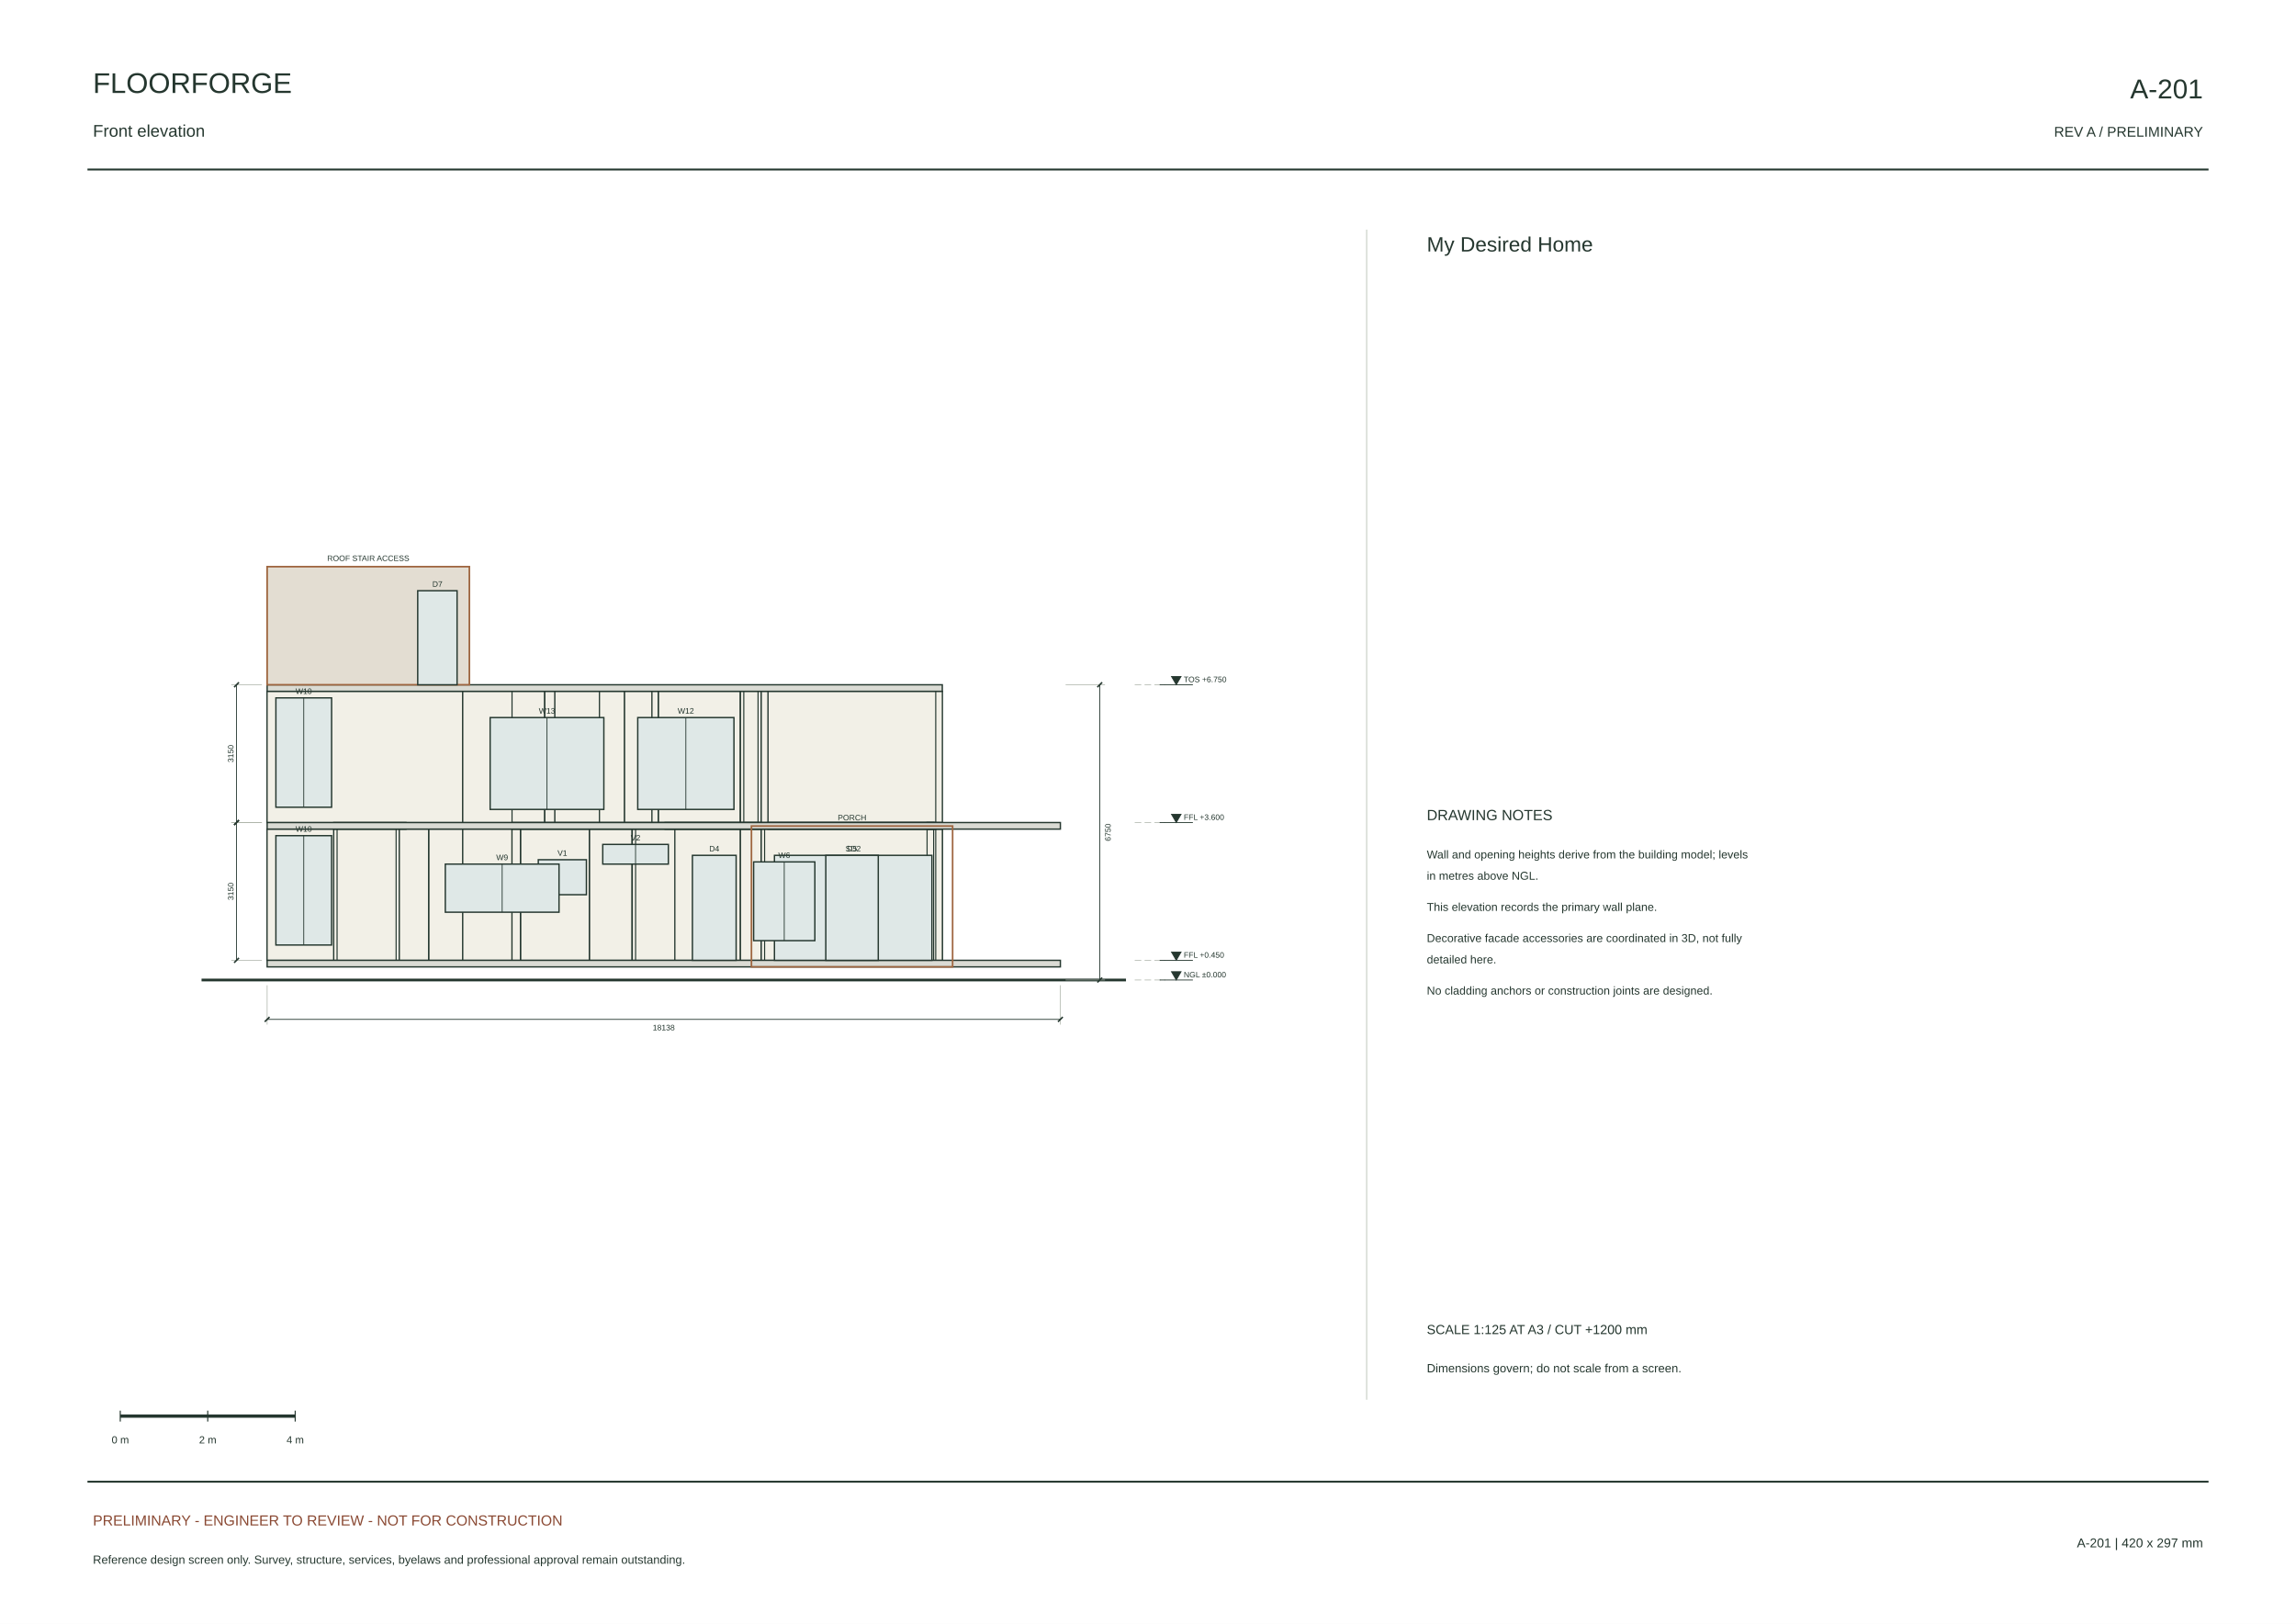
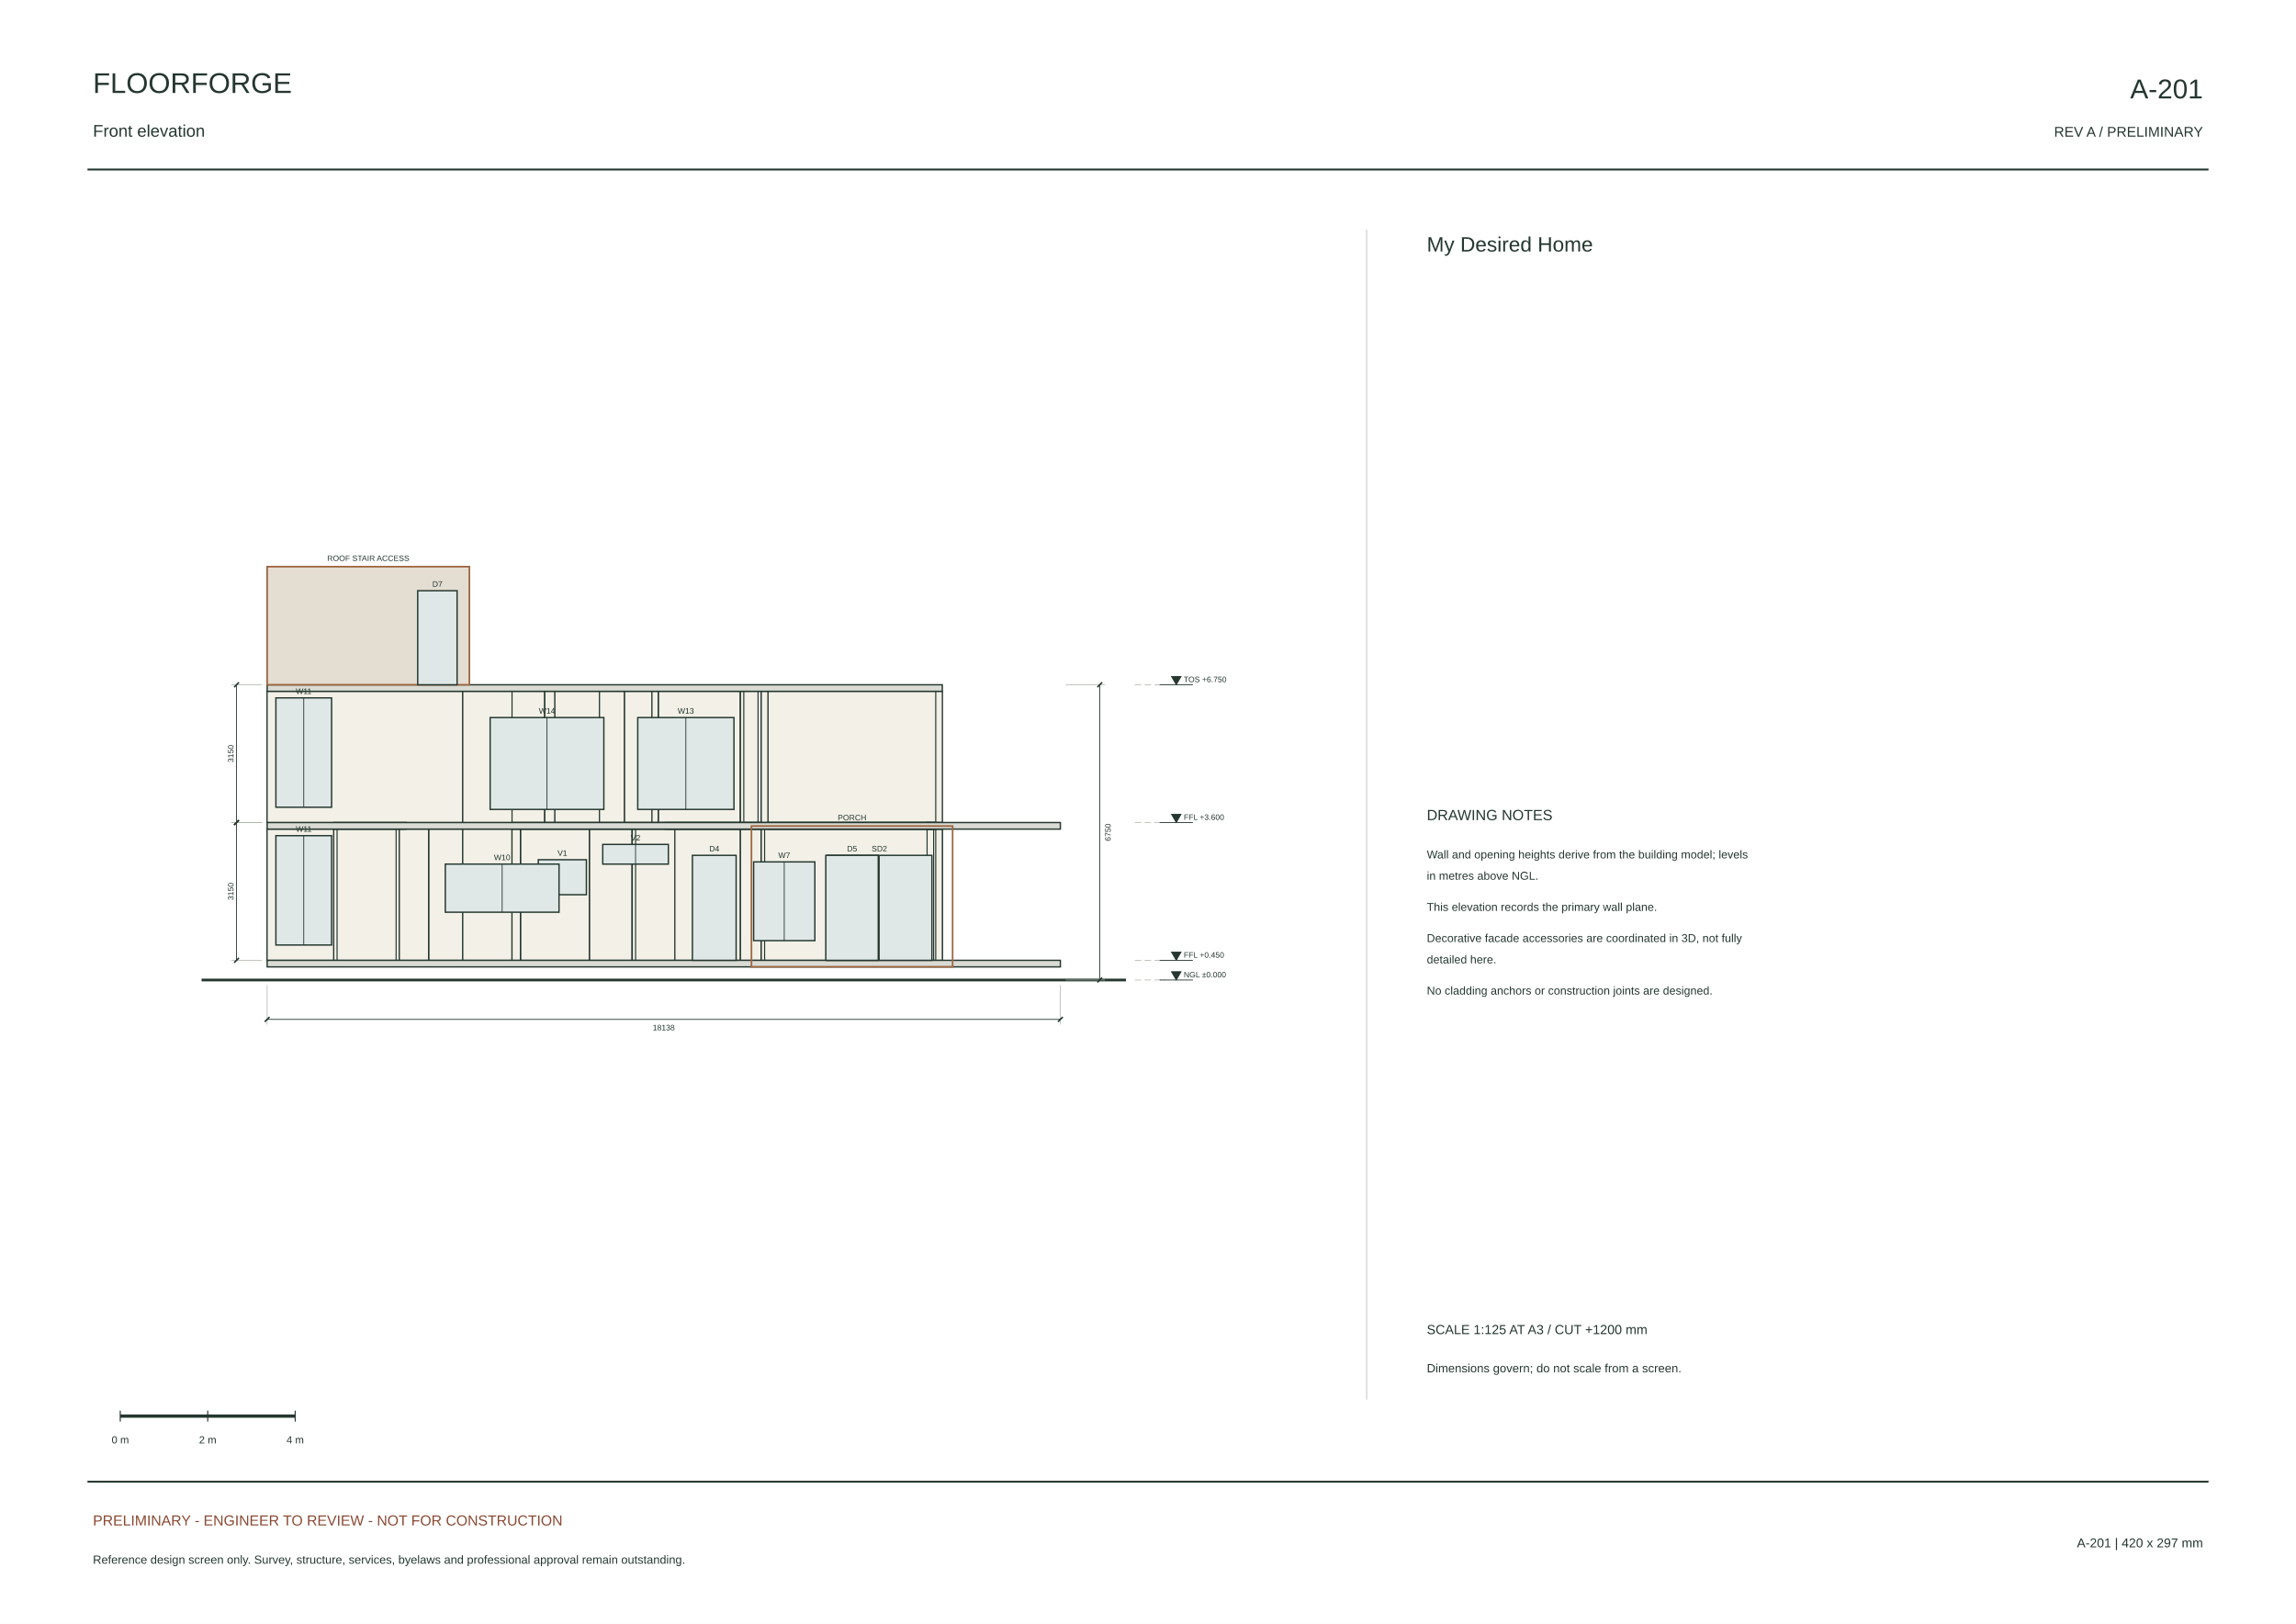
<svg xmlns="http://www.w3.org/2000/svg" width="420mm" height="297mm" viewBox="0 0 420 297">
  <rect width="420" height="297" fill="white" />
  <g font-family="Arial,Helvetica,sans-serif">
    <path d="M 16 31 H 404 M 16 271 H 404" stroke="#25372f" stroke-width=".35" />
    <text x="17" y="17" fill="#25372f" font-size="5.2" text-anchor="start">FLOORFORGE</text>
    <text x="17" y="25" fill="#25372f" font-size="3.1" text-anchor="start">Front elevation</text>
    <text x="403" y="18" fill="#25372f" font-size="5" text-anchor="end">A-201</text>
    <text x="403" y="25" fill="#25372f" font-size="2.6" text-anchor="end">REV A / PRELIMINARY</text>
    <polygon points="48.868,175.64 50.068,175.64 50.068,151.64 48.868,151.64" fill="#f2f0e7" stroke="#25372f" stroke-width="0.2" />
    <polygon points="48.868,175.64 62.86,175.64 62.86,151.64 48.868,151.64" fill="#f2f0e7" stroke="#25372f" stroke-width="0.2" />
    <polygon points="61.66,175.64 73.66,175.64 73.66,151.64 61.66,151.64" fill="#f2f0e7" stroke="#25372f" stroke-width="0.2" />
    <polygon points="72.46,175.64 74.26,175.64 74.26,151.64 72.46,151.64" fill="#f2f0e7" stroke="#25372f" stroke-width="0.2" />
    <polygon points="48.868,175.64 50.068,175.64 50.068,151.64 48.868,151.64" fill="#f2f0e7" stroke="#25372f" stroke-width="0.2" />
    <polygon points="48.868,175.64 85.86,175.64 85.86,151.64 48.868,151.64" fill="#f2f0e7" stroke="#25372f" stroke-width="0.2" />
    <polygon points="48.868,175.64 79.068,175.64 79.068,151.64 48.868,151.64" fill="#f2f0e7" stroke="#25372f" stroke-width="0.2" />
    <polygon points="77.868,175.64 79.668,175.64 79.668,151.64 77.868,151.64" fill="#f2f0e7" stroke="#25372f" stroke-width="0.2" />
    <polygon points="61.06,175.64 62.26,175.64 62.26,151.64 61.06,151.64" fill="#f2f0e7" stroke="#25372f" stroke-width="0.2" />
    <polygon points="61.06,175.64 74.26,175.64 74.26,151.64 61.06,151.64" fill="#f2f0e7" stroke="#25372f" stroke-width="0.2" />
    <polygon points="61.06,175.64 62.86,175.64 62.86,151.64 61.06,151.64" fill="#f2f0e7" stroke="#25372f" stroke-width="0.2" />
    <polygon points="61.66,175.64 73.66,175.64 73.66,151.64 61.66,151.64" fill="#f2f0e7" stroke="#25372f" stroke-width="0.2" />
    <polygon points="72.46,175.64 74.26,175.64 74.26,151.64 72.46,151.64" fill="#f2f0e7" stroke="#25372f" stroke-width="0.2" />
    <polygon points="73.06,175.64 74.26,175.64 74.26,151.64 73.06,151.64" fill="#f2f0e7" stroke="#25372f" stroke-width="0.2" />
    <polygon points="73.06,175.64 109.06,175.64 109.06,151.64 73.06,151.64" fill="#f2f0e7" stroke="#25372f" stroke-width="0.2" />
    <polygon points="73.06,175.64 74.26,175.64 74.26,151.64 73.06,151.64" fill="#f2f0e7" stroke="#25372f" stroke-width="0.2" />
    <polygon points="73.06,175.64 74.26,175.64 74.26,151.64 73.06,151.64" fill="#f2f0e7" stroke="#25372f" stroke-width="0.2" />
    <polygon points="73.06,175.64 74.26,175.64 74.26,151.64 73.06,151.64" fill="#f2f0e7" stroke="#25372f" stroke-width="0.2" />
    <polygon points="73.06,175.64 85.86,175.64 85.86,151.64 73.06,151.64" fill="#f2f0e7" stroke="#25372f" stroke-width="0.2" />
    <polygon points="78.468,175.64 79.668,175.64 79.668,151.64 78.468,151.64" fill="#f2f0e7" stroke="#25372f" stroke-width="0.2" />
    <polygon points="78.468,175.64 94.868,175.64 94.868,151.64 78.468,151.64" fill="#f2f0e7" stroke="#25372f" stroke-width="0.2" />
    <polygon points="78.468,175.64 79.668,175.64 79.668,151.64 78.468,151.64" fill="#f2f0e7" stroke="#25372f" stroke-width="0.2" />
    <polygon points="78.468,175.64 79.668,175.64 79.668,151.64 78.468,151.64" fill="#f2f0e7" stroke="#25372f" stroke-width="0.2" />
    <polygon points="78.468,175.64 96.468,175.64 96.468,151.64 78.468,151.64" fill="#f2f0e7" stroke="#25372f" stroke-width="0.2" />
    <polygon points="84.66,175.64 85.86,175.64 85.86,151.64 84.66,151.64" fill="#f2f0e7" stroke="#25372f" stroke-width="0.2" />
    <polygon points="84.66,175.64 109.06,175.64 109.06,151.64 84.66,151.64" fill="#f2f0e7" stroke="#25372f" stroke-width="0.2" />
    <polygon points="84.66,175.64 94.868,175.64 94.868,151.64 84.66,151.64" fill="#f2f0e7" stroke="#25372f" stroke-width="0.2" />
    <polygon points="93.668,175.64 94.868,175.64 94.868,151.64 93.668,151.64" fill="#f2f0e7" stroke="#25372f" stroke-width="0.2" />
    <polygon points="93.668,175.64 94.868,175.64 94.868,151.64 93.668,151.64" fill="#f2f0e7" stroke="#25372f" stroke-width="0.2" />
    <polygon points="93.668,175.64 94.868,175.64 94.868,151.64 93.668,151.64" fill="#f2f0e7" stroke="#25372f" stroke-width="0.2" />
    <polygon points="93.668,175.64 94.868,175.64 94.868,151.64 93.668,151.64" fill="#f2f0e7" stroke="#25372f" stroke-width="0.2" />
    <polygon points="93.668,175.64 95.468,175.64 95.468,151.64 93.668,151.64" fill="#f2f0e7" stroke="#25372f" stroke-width="0.2" />
    <polygon points="94.268,175.64 110.268,175.64 110.268,151.64 94.268,151.64" fill="#f2f0e7" stroke="#25372f" stroke-width="0.2" />
    <polygon points="109.068,175.64 116.268,175.64 116.268,151.64 109.068,151.64" fill="#f2f0e7" stroke="#25372f" stroke-width="0.2" />
    <polygon points="115.068,175.64 116.868,175.64 116.868,151.64 115.068,151.64" fill="#f2f0e7" stroke="#25372f" stroke-width="0.2" />
    <polygon points="93.668,175.64 96.468,175.64 96.468,151.64 93.668,151.64" fill="#f2f0e7" stroke="#25372f" stroke-width="0.2" />
    <polygon points="95.268,175.64 96.468,175.64 96.468,151.64 95.268,151.64" fill="#f2f0e7" stroke="#25372f" stroke-width="0.2" />
    <polygon points="95.268,175.64 110.268,175.64 110.268,151.64 95.268,151.64" fill="#f2f0e7" stroke="#25372f" stroke-width="0.2" />
    <polygon points="109.068,175.64 116.268,175.64 116.268,151.64 109.068,151.64" fill="#f2f0e7" stroke="#25372f" stroke-width="0.2" />
    <polygon points="115.068,175.64 116.868,175.64 116.868,151.64 115.068,151.64" fill="#f2f0e7" stroke="#25372f" stroke-width="0.2" />
    <polygon points="95.268,175.64 96.468,175.64 96.468,151.64 95.268,151.64" fill="#f2f0e7" stroke="#25372f" stroke-width="0.2" />
    <polygon points="95.268,175.64 116.868,175.64 116.868,151.64 95.268,151.64" fill="#f2f0e7" stroke="#25372f" stroke-width="0.2" />
    <polygon points="95.268,175.64 96.468,175.64 96.468,151.64 95.268,151.64" fill="#f2f0e7" stroke="#25372f" stroke-width="0.2" />
    <polygon points="95.268,175.64 116.868,175.64 116.868,151.64 95.268,151.64" fill="#f2f0e7" stroke="#25372f" stroke-width="0.2" />
    <polygon points="107.86,175.64 109.06,175.64 109.06,151.64 107.86,151.64" fill="#f2f0e7" stroke="#25372f" stroke-width="0.2" />
    <polygon points="107.86,175.64 124.66,175.64 124.66,151.64 107.86,151.64" fill="#f2f0e7" stroke="#25372f" stroke-width="0.2" />
    <polygon points="107.86,175.64 109.06,175.64 109.06,151.64 107.86,151.64" fill="#f2f0e7" stroke="#25372f" stroke-width="0.2" />
    <polygon points="107.86,175.64 124.66,175.64 124.66,151.64 107.86,151.64" fill="#f2f0e7" stroke="#25372f" stroke-width="0.2" />
    <polygon points="107.86,175.64 109.06,175.64 109.06,151.64 107.86,151.64" fill="#f2f0e7" stroke="#25372f" stroke-width="0.2" />
    <polygon points="107.86,175.64 136.66,175.64 136.66,151.64 107.86,151.64" fill="#f2f0e7" stroke="#25372f" stroke-width="0.2" />
    <polygon points="115.668,175.64 116.868,175.64 116.868,151.64 115.668,151.64" fill="#f2f0e7" stroke="#25372f" stroke-width="0.2" />
    <polygon points="115.668,175.64 116.868,175.64 116.868,151.64 115.668,151.64" fill="#f2f0e7" stroke="#25372f" stroke-width="0.2" />
    <polygon points="115.668,175.64 116.868,175.64 116.868,151.64 115.668,151.64" fill="#f2f0e7" stroke="#25372f" stroke-width="0.2" />
    <polygon points="115.668,175.64 140.468,175.64 140.468,151.64 115.668,151.64" fill="#f2f0e7" stroke="#25372f" stroke-width="0.2" />
    <polygon points="115.668,175.64 116.868,175.64 116.868,151.64 115.668,151.64" fill="#f2f0e7" stroke="#25372f" stroke-width="0.2" />
    <polygon points="115.668,175.64 116.868,175.64 116.868,151.64 115.668,151.64" fill="#f2f0e7" stroke="#25372f" stroke-width="0.2" />
    <polygon points="115.668,175.64 116.868,175.64 116.868,151.64 115.668,151.64" fill="#f2f0e7" stroke="#25372f" stroke-width="0.2" />
    <polygon points="115.668,175.64 116.868,175.64 116.868,151.64 115.668,151.64" fill="#f2f0e7" stroke="#25372f" stroke-width="0.2" />
    <polygon points="115.668,175.64 116.868,175.64 116.868,151.64 115.668,151.64" fill="#f2f0e7" stroke="#25372f" stroke-width="0.2" />
    <polygon points="115.668,175.64 117.468,175.64 117.468,151.64 115.668,151.64" fill="#f2f0e7" stroke="#25372f" stroke-width="0.2" />
    <polygon points="116.268,175.64 172.372,175.64 172.372,151.64 116.268,151.64" fill="#f2f0e7" stroke="#25372f" stroke-width="0.2" />
    <polygon points="123.46,175.64 124.66,175.64 124.66,151.64 123.46,151.64" fill="#f2f0e7" stroke="#25372f" stroke-width="0.2" />
    <polygon points="123.46,175.64 136.66,175.64 136.66,151.64 123.46,151.64" fill="#f2f0e7" stroke="#25372f" stroke-width="0.2" />
    <polygon points="135.46,175.64 136.66,175.64 136.66,151.64 135.46,151.64" fill="#f2f0e7" stroke="#25372f" stroke-width="0.2" />
    <polygon points="135.46,175.64 170.788,175.64 170.788,151.64 135.46,151.64" fill="#f2f0e7" stroke="#25372f" stroke-width="0.2" />
    <polygon points="135.46,175.64 136.66,175.64 136.66,151.64 135.46,151.64" fill="#f2f0e7" stroke="#25372f" stroke-width="0.2" />
    <polygon points="135.46,175.64 140.468,175.64 140.468,151.64 135.46,151.64" fill="#f2f0e7" stroke="#25372f" stroke-width="0.2" />
    <polygon points="139.268,175.64 140.468,175.64 140.468,151.64 139.268,151.64" fill="#f2f0e7" stroke="#25372f" stroke-width="0.2" />
    <polygon points="139.268,175.64 140.468,175.64 140.468,151.64 139.268,151.64" fill="#f2f0e7" stroke="#25372f" stroke-width="0.2" />
    <polygon points="139.268,175.64 140.468,175.64 140.468,151.64 139.268,151.64" fill="#f2f0e7" stroke="#25372f" stroke-width="0.2" />
    <polygon points="139.268,175.64 141.068,175.64 141.068,151.64 139.268,151.64" fill="#f2f0e7" stroke="#25372f" stroke-width="0.2" />
    <polygon points="139.868,175.64 170.788,175.64 170.788,151.64 139.868,151.64" fill="#f2f0e7" stroke="#25372f" stroke-width="0.2" />
    <polygon points="139.268,175.64 141.068,175.64 141.068,151.64 139.268,151.64" fill="#f2f0e7" stroke="#25372f" stroke-width="0.2" />
    <polygon points="139.868,175.64 172.372,175.64 172.372,151.64 139.868,151.64" fill="#f2f0e7" stroke="#25372f" stroke-width="0.2" />
    <polygon points="169.588,175.64 170.788,175.64 170.788,151.64 169.588,151.64" fill="#f2f0e7" stroke="#25372f" stroke-width="0.2" />
    <polygon points="171.172,175.64 172.372,175.64 172.372,151.64 171.172,151.64" fill="#f2f0e7" stroke="#25372f" stroke-width="0.2" />
    <polygon points="48.868,150.44 50.068,150.44 50.068,126.44 48.868,126.44" fill="#f2f0e7" stroke="#25372f" stroke-width="0.2" />
    <polygon points="48.868,150.44 74.86,150.44 74.86,126.44 48.868,126.44" fill="#f2f0e7" stroke="#25372f" stroke-width="0.2" />
    <polygon points="73.66,150.44 85.26,150.44 85.26,126.44 73.66,126.44" fill="#f2f0e7" stroke="#25372f" stroke-width="0.2" />
    <polygon points="84.06,150.44 85.86,150.44 85.86,126.44 84.06,126.44" fill="#f2f0e7" stroke="#25372f" stroke-width="0.2" />
    <polygon points="48.868,150.44 50.068,150.44 50.068,126.44 48.868,126.44" fill="#f2f0e7" stroke="#25372f" stroke-width="0.2" />
    <polygon points="48.868,150.44 85.86,150.44 85.86,126.44 48.868,126.44" fill="#f2f0e7" stroke="#25372f" stroke-width="0.2" />
    <polygon points="48.868,150.44 94.268,150.44 94.268,126.44 48.868,126.44" fill="#f2f0e7" stroke="#25372f" stroke-width="0.2" />
    <polygon points="93.068,150.44 94.868,150.44 94.868,126.44 93.068,126.44" fill="#f2f0e7" stroke="#25372f" stroke-width="0.2" />
    <polygon points="84.66,150.44 85.86,150.44 85.86,126.44 84.66,126.44" fill="#f2f0e7" stroke="#25372f" stroke-width="0.2" />
    <polygon points="84.66,150.44 85.86,150.44 85.86,126.44 84.66,126.44" fill="#f2f0e7" stroke="#25372f" stroke-width="0.2" />
    <polygon points="84.66,150.44 115.46,150.44 115.46,126.44 84.66,126.44" fill="#f2f0e7" stroke="#25372f" stroke-width="0.2" />
    <polygon points="84.66,150.44 85.86,150.44 85.86,126.44 84.66,126.44" fill="#f2f0e7" stroke="#25372f" stroke-width="0.2" />
    <polygon points="84.66,150.44 85.86,150.44 85.86,126.44 84.66,126.44" fill="#f2f0e7" stroke="#25372f" stroke-width="0.2" />
    <polygon points="84.66,150.44 115.46,150.44 115.46,126.44 84.66,126.44" fill="#f2f0e7" stroke="#25372f" stroke-width="0.2" />
    <polygon points="84.66,150.44 94.868,150.44 94.868,126.44 84.66,126.44" fill="#f2f0e7" stroke="#25372f" stroke-width="0.2" />
    <polygon points="93.668,150.44 94.868,150.44 94.868,126.44 93.668,126.44" fill="#f2f0e7" stroke="#25372f" stroke-width="0.2" />
    <polygon points="93.668,150.44 110.868,150.44 110.868,126.44 93.668,126.44" fill="#f2f0e7" stroke="#25372f" stroke-width="0.2" />
    <polygon points="99.668,150.44 100.868,150.44 100.868,126.44 99.668,126.44" fill="#f2f0e7" stroke="#25372f" stroke-width="0.2" />
    <polygon points="99.668,150.44 100.868,150.44 100.868,126.44 99.668,126.44" fill="#f2f0e7" stroke="#25372f" stroke-width="0.2" />
    <polygon points="99.668,150.44 101.468,150.44 101.468,126.44 99.668,126.44" fill="#f2f0e7" stroke="#25372f" stroke-width="0.2" />
    <polygon points="134.86,150.44 136.66,150.44 136.66,126.44 134.86,126.44" fill="#f2f0e7" stroke="#25372f" stroke-width="0.2" />
    <polygon points="99.668,150.44 101.468,150.44 101.468,126.44 99.668,126.44" fill="#f2f0e7" stroke="#25372f" stroke-width="0.2" />
    <polygon points="109.668,150.44 110.868,150.44 110.868,126.44 109.668,126.44" fill="#f2f0e7" stroke="#25372f" stroke-width="0.2" />
    <polygon points="109.668,150.44 110.868,150.44 110.868,126.44 109.668,126.44" fill="#f2f0e7" stroke="#25372f" stroke-width="0.2" />
    <polygon points="109.668,150.44 121.668,150.44 121.668,126.44 109.668,126.44" fill="#f2f0e7" stroke="#25372f" stroke-width="0.2" />
    <polygon points="109.668,150.44 121.668,150.44 121.668,126.44 109.668,126.44" fill="#f2f0e7" stroke="#25372f" stroke-width="0.2" />
    <polygon points="114.26,150.44 115.46,150.44 115.46,126.44 114.26,126.44" fill="#f2f0e7" stroke="#25372f" stroke-width="0.2" />
    <polygon points="114.26,150.44 136.66,150.44 136.66,126.44 114.26,126.44" fill="#f2f0e7" stroke="#25372f" stroke-width="0.2" />
    <polygon points="114.26,150.44 136.66,150.44 136.66,126.44 114.26,126.44" fill="#f2f0e7" stroke="#25372f" stroke-width="0.2" />
    <polygon points="119.268,150.44 120.468,150.44 120.468,126.44 119.268,126.44" fill="#f2f0e7" stroke="#25372f" stroke-width="0.2" />
    <polygon points="119.268,150.44 121.068,150.44 121.068,126.44 119.268,126.44" fill="#f2f0e7" stroke="#25372f" stroke-width="0.2" />
    <polygon points="120.468,150.44 121.668,150.44 121.668,126.44 120.468,126.44" fill="#f2f0e7" stroke="#25372f" stroke-width="0.2" />
    <polygon points="120.468,150.44 121.668,150.44 121.668,126.44 120.468,126.44" fill="#f2f0e7" stroke="#25372f" stroke-width="0.2" />
    <polygon points="120.468,150.44 171.772,150.44 171.772,126.44 120.468,126.44" fill="#f2f0e7" stroke="#25372f" stroke-width="0.2" />
    <polygon points="120.468,150.44 121.668,150.44 121.668,126.44 120.468,126.44" fill="#f2f0e7" stroke="#25372f" stroke-width="0.2" />
    <polygon points="120.468,150.44 172.372,150.44 172.372,126.44 120.468,126.44" fill="#f2f0e7" stroke="#25372f" stroke-width="0.2" />
    <polygon points="135.46,150.44 136.66,150.44 136.66,126.44 135.46,126.44" fill="#f2f0e7" stroke="#25372f" stroke-width="0.2" />
    <polygon points="135.46,150.44 136.66,150.44 136.66,126.44 135.46,126.44" fill="#f2f0e7" stroke="#25372f" stroke-width="0.2" />
    <polygon points="135.46,150.44 136.66,150.44 136.66,126.44 135.46,126.44" fill="#f2f0e7" stroke="#25372f" stroke-width="0.2" />
    <polygon points="135.46,150.44 136.66,150.44 136.66,126.44 135.46,126.44" fill="#f2f0e7" stroke="#25372f" stroke-width="0.2" />
    <polygon points="135.46,150.44 137.26,150.44 137.26,126.44 135.46,126.44" fill="#f2f0e7" stroke="#25372f" stroke-width="0.2" />
    <polygon points="136.06,150.44 139.868,150.44 139.868,126.44 136.06,126.44" fill="#f2f0e7" stroke="#25372f" stroke-width="0.2" />
    <polygon points="138.668,150.44 140.468,150.44 140.468,126.44 138.668,126.44" fill="#f2f0e7" stroke="#25372f" stroke-width="0.2" />
    <polygon points="139.268,150.44 140.468,150.44 140.468,126.44 139.268,126.44" fill="#f2f0e7" stroke="#25372f" stroke-width="0.2" />
    <polygon points="139.268,150.44 140.468,150.44 140.468,126.44 139.268,126.44" fill="#f2f0e7" stroke="#25372f" stroke-width="0.2" />
    <polygon points="139.268,150.44 140.468,150.44 140.468,126.44 139.268,126.44" fill="#f2f0e7" stroke="#25372f" stroke-width="0.2" />
    <polygon points="171.172,150.44 172.372,150.44 172.372,126.44 171.172,126.44" fill="#f2f0e7" stroke="#25372f" stroke-width="0.2" />
    <polygon points="84.66,125.24 85.86,125.24 85.86,105.24 84.66,105.24" fill="#f2f0e7" stroke="#25372f" stroke-width="0.2" />
    <polygon points="49.468,125.24 85.26,125.24 85.26,105.24 49.468,105.24" fill="#f2f0e7" stroke="#25372f" stroke-width="0.2" />
    <polygon points="48.868,125.24 50.068,125.24 50.068,105.24 48.868,105.24" fill="#f2f0e7" stroke="#25372f" stroke-width="0.2" />
    <polygon points="49.468,125.24 85.26,125.24 85.26,105.24 49.468,105.24" fill="#f2f0e7" stroke="#25372f" stroke-width="0.2" />
    <polygon points="48.868,176.84 193.972,176.84 193.972,175.64 48.868,175.64" fill="#dadbd4" stroke="#25372f" stroke-width="0.25" />
    <polygon points="61.06,151.64 74.26,151.64 74.26,150.44 61.06,150.44" fill="#dadbd4" stroke="#25372f" stroke-width="0.25" />
    <polygon points="169.588,151.64 170.788,151.64 170.788,150.44 169.588,150.44" fill="#dadbd4" stroke="#25372f" stroke-width="0.25" />
    <polygon points="121.668,151.64 139.268,151.64 139.268,150.44 121.668,150.44" fill="#dadbd4" stroke="#25372f" stroke-width="0.25" />
    <polygon points="140.468,151.64 171.172,151.64 171.172,150.44 140.468,150.44" fill="#dadbd4" stroke="#25372f" stroke-width="0.25" />
    <polygon points="93.668,151.64 172.372,151.64 172.372,150.44 93.668,150.44" fill="#dadbd4" stroke="#25372f" stroke-width="0.25" />
    <polygon points="48.868,151.64 193.972,151.64 193.972,150.44 48.868,150.44" fill="#dadbd4" stroke="#25372f" stroke-width="0.25" />
    <polygon points="48.868,126.44 172.372,126.44 172.372,125.24 48.868,125.24" fill="#dadbd4" stroke="#25372f" stroke-width="0.25" />
    <path d="M 36.868 179.24 L 205.972 179.24" fill="none" stroke="#25372f" stroke-width="0.5" />
    <polygon points="48.868,125.24 85.86,125.24 85.86,103.64 48.868,103.64" fill="#e3ddd2" stroke="#9e653f" stroke-width="0.3" />
    <text x="67.364" y="102.6" fill="#25372f" font-size="1.45" text-anchor="middle">ROOF STAIR ACCESS</text>
-     <polygon points="141.668,175.64 170.468,175.64 170.468,156.44 141.668,156.44" fill="#dfe8e7" stroke="#25372f" stroke-width="0.25" />
-     <path d="M 156.068 175.64 L 156.068 156.44" fill="none" stroke="#25372f" stroke-width="0.15" />
-     <text x="156.068" y="155.72" fill="#25372f" font-size="1.45" text-anchor="middle">SD2</text>
+     <polygon points="151.268,175.64 170.468,175.64 170.468,156.44 151.268,156.44" fill="#dfe8e7" stroke="#25372f" stroke-width="0.25" />
+     <path d="M 160.868 175.64 L 160.868 156.44" fill="none" stroke="#25372f" stroke-width="0.15" />
+     <text x="160.868" y="155.72" fill="#25372f" font-size="1.45" text-anchor="middle">SD2</text>
    <polygon points="98.468,163.64 107.268,163.64 107.268,157.24 98.468,157.24" fill="#dfe8e7" stroke="#25372f" stroke-width="0.25" />
    <text x="102.868" y="156.52" fill="#25372f" font-size="1.45" text-anchor="middle">V1</text>
    <polygon points="126.66,175.64 134.66,175.64 134.66,156.44 126.66,156.44" fill="#dfe8e7" stroke="#25372f" stroke-width="0.25" />
    <text x="130.66" y="155.72" fill="#25372f" font-size="1.45" text-anchor="middle">D4</text>
    <polygon points="110.26,158.04 122.26,158.04 122.26,154.44 110.26,154.44" fill="#dfe8e7" stroke="#25372f" stroke-width="0.25" />
    <path d="M 116.26 158.04 L 116.26 154.44" fill="none" stroke="#25372f" stroke-width="0.15" />
    <text x="116.26" y="153.72" fill="#25372f" font-size="1.45" text-anchor="middle">V2</text>
    <polygon points="137.86,172.04 149.06,172.04 149.06,157.64 137.86,157.64" fill="#dfe8e7" stroke="#25372f" stroke-width="0.25" />
    <path d="M 143.46 172.04 L 143.46 157.64" fill="none" stroke="#25372f" stroke-width="0.15" />
-     <text x="143.46" y="156.92" fill="#25372f" font-size="1.45" text-anchor="middle">W6</text>
+     <text x="143.46" y="156.92" fill="#25372f" font-size="1.45" text-anchor="middle">W7</text>
    <polygon points="151.06,175.64 160.66,175.64 160.66,156.44 151.06,156.44" fill="#dfe8e7" stroke="#25372f" stroke-width="0.25" />
    <text x="155.86" y="155.72" fill="#25372f" font-size="1.45" text-anchor="middle">D5</text>
    <polygon points="81.46,166.84 102.26,166.84 102.26,158.04 81.46,158.04" fill="#dfe8e7" stroke="#25372f" stroke-width="0.25" />
    <path d="M 91.86 166.84 L 91.86 158.04" fill="none" stroke="#25372f" stroke-width="0.15" />
-     <text x="91.86" y="157.32" fill="#25372f" font-size="1.45" text-anchor="middle">W9</text>
+     <text x="91.86" y="157.32" fill="#25372f" font-size="1.45" text-anchor="middle">W10</text>
    <polygon points="50.468,172.84 60.66,172.84 60.66,152.84 50.468,152.84" fill="#dfe8e7" stroke="#25372f" stroke-width="0.25" />
    <path d="M 55.564 172.84 L 55.564 152.84" fill="none" stroke="#25372f" stroke-width="0.15" />
-     <text x="55.564" y="152.12" fill="#25372f" font-size="1.45" text-anchor="middle">W10</text>
+     <text x="55.564" y="152.12" fill="#25372f" font-size="1.45" text-anchor="middle">W11</text>
    <polygon points="116.66,148.04 134.26,148.04 134.26,131.24 116.66,131.24" fill="#dfe8e7" stroke="#25372f" stroke-width="0.25" />
    <path d="M 125.46 148.04 L 125.46 131.24" fill="none" stroke="#25372f" stroke-width="0.15" />
-     <text x="125.46" y="130.52" fill="#25372f" font-size="1.45" text-anchor="middle">W12</text>
+     <text x="125.46" y="130.52" fill="#25372f" font-size="1.45" text-anchor="middle">W13</text>
    <polygon points="89.66,148.04 110.46,148.04 110.46,131.24 89.66,131.24" fill="#dfe8e7" stroke="#25372f" stroke-width="0.25" />
    <path d="M 100.06 148.04 L 100.06 131.24" fill="none" stroke="#25372f" stroke-width="0.15" />
-     <text x="100.06" y="130.52" fill="#25372f" font-size="1.45" text-anchor="middle">W13</text>
+     <text x="100.06" y="130.52" fill="#25372f" font-size="1.45" text-anchor="middle">W14</text>
    <polygon points="50.468,147.64 60.66,147.64 60.66,127.64 50.468,127.64" fill="#dfe8e7" stroke="#25372f" stroke-width="0.25" />
    <path d="M 55.564 147.64 L 55.564 127.64" fill="none" stroke="#25372f" stroke-width="0.15" />
-     <text x="55.564" y="126.92" fill="#25372f" font-size="1.45" text-anchor="middle">W10</text>
+     <text x="55.564" y="126.92" fill="#25372f" font-size="1.45" text-anchor="middle">W11</text>
    <polygon points="76.412,125.24 83.612,125.24 83.612,108.04 76.412,108.04" fill="#dfe8e7" stroke="#25372f" stroke-width="0.25" />
    <text x="80.012" y="107.32" fill="#25372f" font-size="1.45" text-anchor="middle">D7</text>
    <polygon points="137.46,176.84 174.26,176.84 174.26,151.08 137.46,151.08" fill="none" stroke="#9e653f" stroke-width="0.3" />
    <text x="155.86" y="150.04" fill="#25372f" font-size="1.45" text-anchor="middle">PORCH</text>
    <path d="M 48.868 180.2 L 48.868 187.4" fill="none" stroke="#a8afa4" stroke-width="0.12" />
    <path d="M 193.972 180.2 L 193.972 187.4" fill="none" stroke="#a8afa4" stroke-width="0.12" />
    <path d="M 48.868 186.44 L 193.972 186.44" fill="none" stroke="#25372f" stroke-width="0.15" />
    <path d="M 48.428 186.88 L 49.308 186" fill="none" stroke="#25372f" stroke-width="0.28" />
    <path d="M 193.532 186.88 L 194.412 186" fill="none" stroke="#25372f" stroke-width="0.28" />
    <text x="121.42" y="188.44" fill="#25372f" font-size="1.45" text-anchor="middle">18138</text>
    <path d="M 194.932 179.24 L 202.132 179.24" fill="none" stroke="#a8afa4" stroke-width="0.12" />
    <path d="M 194.932 125.24 L 202.132 125.24" fill="none" stroke="#a8afa4" stroke-width="0.12" />
    <path d="M 201.172 179.24 L 201.172 125.24" fill="none" stroke="#25372f" stroke-width="0.15" />
    <path d="M 200.732 179.68 L 201.612 178.8" fill="none" stroke="#25372f" stroke-width="0.28" />
    <path d="M 200.732 125.68 L 201.612 124.8" fill="none" stroke="#25372f" stroke-width="0.28" />
    <text x="203.172" y="152.24" fill="#25372f" font-size="1.45" text-anchor="middle" transform="rotate(-90.0 203.172 152.24)">6750</text>
    <path d="M 47.908 175.64 L 42.308 175.64" fill="none" stroke="#a8afa4" stroke-width="0.12" />
    <path d="M 47.908 150.44 L 42.308 150.44" fill="none" stroke="#a8afa4" stroke-width="0.12" />
    <path d="M 43.268 175.64 L 43.268 150.44" fill="none" stroke="#25372f" stroke-width="0.15" />
    <path d="M 42.828 176.08 L 43.708 175.2" fill="none" stroke="#25372f" stroke-width="0.28" />
    <path d="M 42.828 150.88 L 43.708 150" fill="none" stroke="#25372f" stroke-width="0.28" />
    <text x="42.708" y="163.04" fill="#25372f" font-size="1.45" text-anchor="middle" transform="rotate(-90.0 42.708 163.04)">3150</text>
    <path d="M 47.908 150.44 L 42.308 150.44" fill="none" stroke="#a8afa4" stroke-width="0.12" />
    <path d="M 47.908 125.24 L 42.308 125.24" fill="none" stroke="#a8afa4" stroke-width="0.12" />
    <path d="M 43.268 150.44 L 43.268 125.24" fill="none" stroke="#25372f" stroke-width="0.15" />
    <path d="M 42.828 150.88 L 43.708 150" fill="none" stroke="#25372f" stroke-width="0.28" />
    <path d="M 42.828 125.68 L 43.708 124.8" fill="none" stroke="#25372f" stroke-width="0.28" />
    <text x="42.708" y="137.84" fill="#25372f" font-size="1.45" text-anchor="middle" transform="rotate(-90.0 42.708 137.84)">3150</text>
    <path d="M 207.572 179.24 L 213.172 179.24" fill="none" stroke="#a8afa4" stroke-width="0.12" stroke-dasharray="1.2 .6" />
    <polygon points="214.292,177.72 216.052,177.72 215.172,179.24" fill="#25372f" stroke="#25372f" stroke-width="0.15" />
    <path d="M 212.132 179.24 L 218.212 179.24" fill="none" stroke="#25372f" stroke-width="0.15" />
    <text x="216.532" y="178.76" fill="#25372f" font-size="1.45" text-anchor="start">NGL ±0.000</text>
    <path d="M 207.572 175.64 L 213.172 175.64" fill="none" stroke="#a8afa4" stroke-width="0.12" stroke-dasharray="1.2 .6" />
    <polygon points="214.292,174.12 216.052,174.12 215.172,175.64" fill="#25372f" stroke="#25372f" stroke-width="0.15" />
    <path d="M 212.132 175.64 L 218.212 175.64" fill="none" stroke="#25372f" stroke-width="0.15" />
    <text x="216.532" y="175.16" fill="#25372f" font-size="1.45" text-anchor="start">FFL +0.450</text>
    <path d="M 207.572 150.44 L 213.172 150.44" fill="none" stroke="#a8afa4" stroke-width="0.12" stroke-dasharray="1.2 .6" />
    <polygon points="214.292,148.92 216.052,148.92 215.172,150.44" fill="#25372f" stroke="#25372f" stroke-width="0.15" />
    <path d="M 212.132 150.44 L 218.212 150.44" fill="none" stroke="#25372f" stroke-width="0.15" />
    <text x="216.532" y="149.96" fill="#25372f" font-size="1.45" text-anchor="start">FFL +3.600</text>
    <path d="M 207.572 125.24 L 213.172 125.24" fill="none" stroke="#a8afa4" stroke-width="0.12" stroke-dasharray="1.2 .6" />
    <polygon points="214.292,123.72 216.052,123.72 215.172,125.24" fill="#25372f" stroke="#25372f" stroke-width="0.15" />
    <path d="M 212.132 125.24 L 218.212 125.24" fill="none" stroke="#25372f" stroke-width="0.15" />
    <text x="216.532" y="124.76" fill="#25372f" font-size="1.45" text-anchor="start">TOS +6.750</text>
    <path d="M 250 42 V 256" stroke="#c9d0c7" stroke-width=".2" />
    <text x="261" y="46" fill="#25372f" font-size="3.8" text-anchor="start">My Desired Home</text>
    <text x="261" y="150" fill="#25372f" font-size="2.7" text-anchor="start">DRAWING NOTES</text>
    <text x="261" y="157" fill="#25372f" font-size="2.1" text-anchor="start">Wall and opening heights derive from the building model; levels</text>
    <text x="261" y="160.9" fill="#25372f" font-size="2.1" text-anchor="start">in metres above NGL.</text>
    <text x="261" y="166.6" fill="#25372f" font-size="2.1" text-anchor="start">This elevation records the primary wall plane.</text>
    <text x="261" y="172.3" fill="#25372f" font-size="2.1" text-anchor="start">Decorative facade accessories are coordinated in 3D, not fully</text>
    <text x="261" y="176.2" fill="#25372f" font-size="2.1" text-anchor="start">detailed here.</text>
    <text x="261" y="181.9" fill="#25372f" font-size="2.1" text-anchor="start">No cladding anchors or construction joints are designed.</text>
    <text x="261" y="244" fill="#25372f" font-size="2.4" text-anchor="start">SCALE 1:125 AT A3 / CUT +1200 mm</text>
    <text x="261" y="251" fill="#25372f" font-size="2.2" text-anchor="start">Dimensions govern; do not scale from a screen.</text>
    <path d="M 22 259 H 54.0" stroke="#25372f" stroke-width=".6" />
    <path d="M 22.0 258 V 260" stroke="#25372f" stroke-width=".2" />
    <text x="22" y="264" fill="#25372f" font-size="1.9" text-anchor="middle">0 m</text>
    <path d="M 38.0 258 V 260" stroke="#25372f" stroke-width=".2" />
    <text x="38" y="264" fill="#25372f" font-size="1.9" text-anchor="middle">2 m</text>
    <path d="M 54.0 258 V 260" stroke="#25372f" stroke-width=".2" />
    <text x="54" y="264" fill="#25372f" font-size="1.9" text-anchor="middle">4 m</text>
    <text x="17" y="279" fill="#8a4933" font-size="2.65" text-anchor="start">PRELIMINARY - ENGINEER TO REVIEW - NOT FOR CONSTRUCTION</text>
    <text x="17" y="286" fill="#25372f" font-size="2.15" text-anchor="start">Reference design screen only. Survey, structure, services, byelaws and professional approval remain outstanding.</text>
    <text x="403" y="283" fill="#25372f" font-size="2.35" text-anchor="end">A-201  |  420 x 297 mm</text>
  </g>
</svg>
